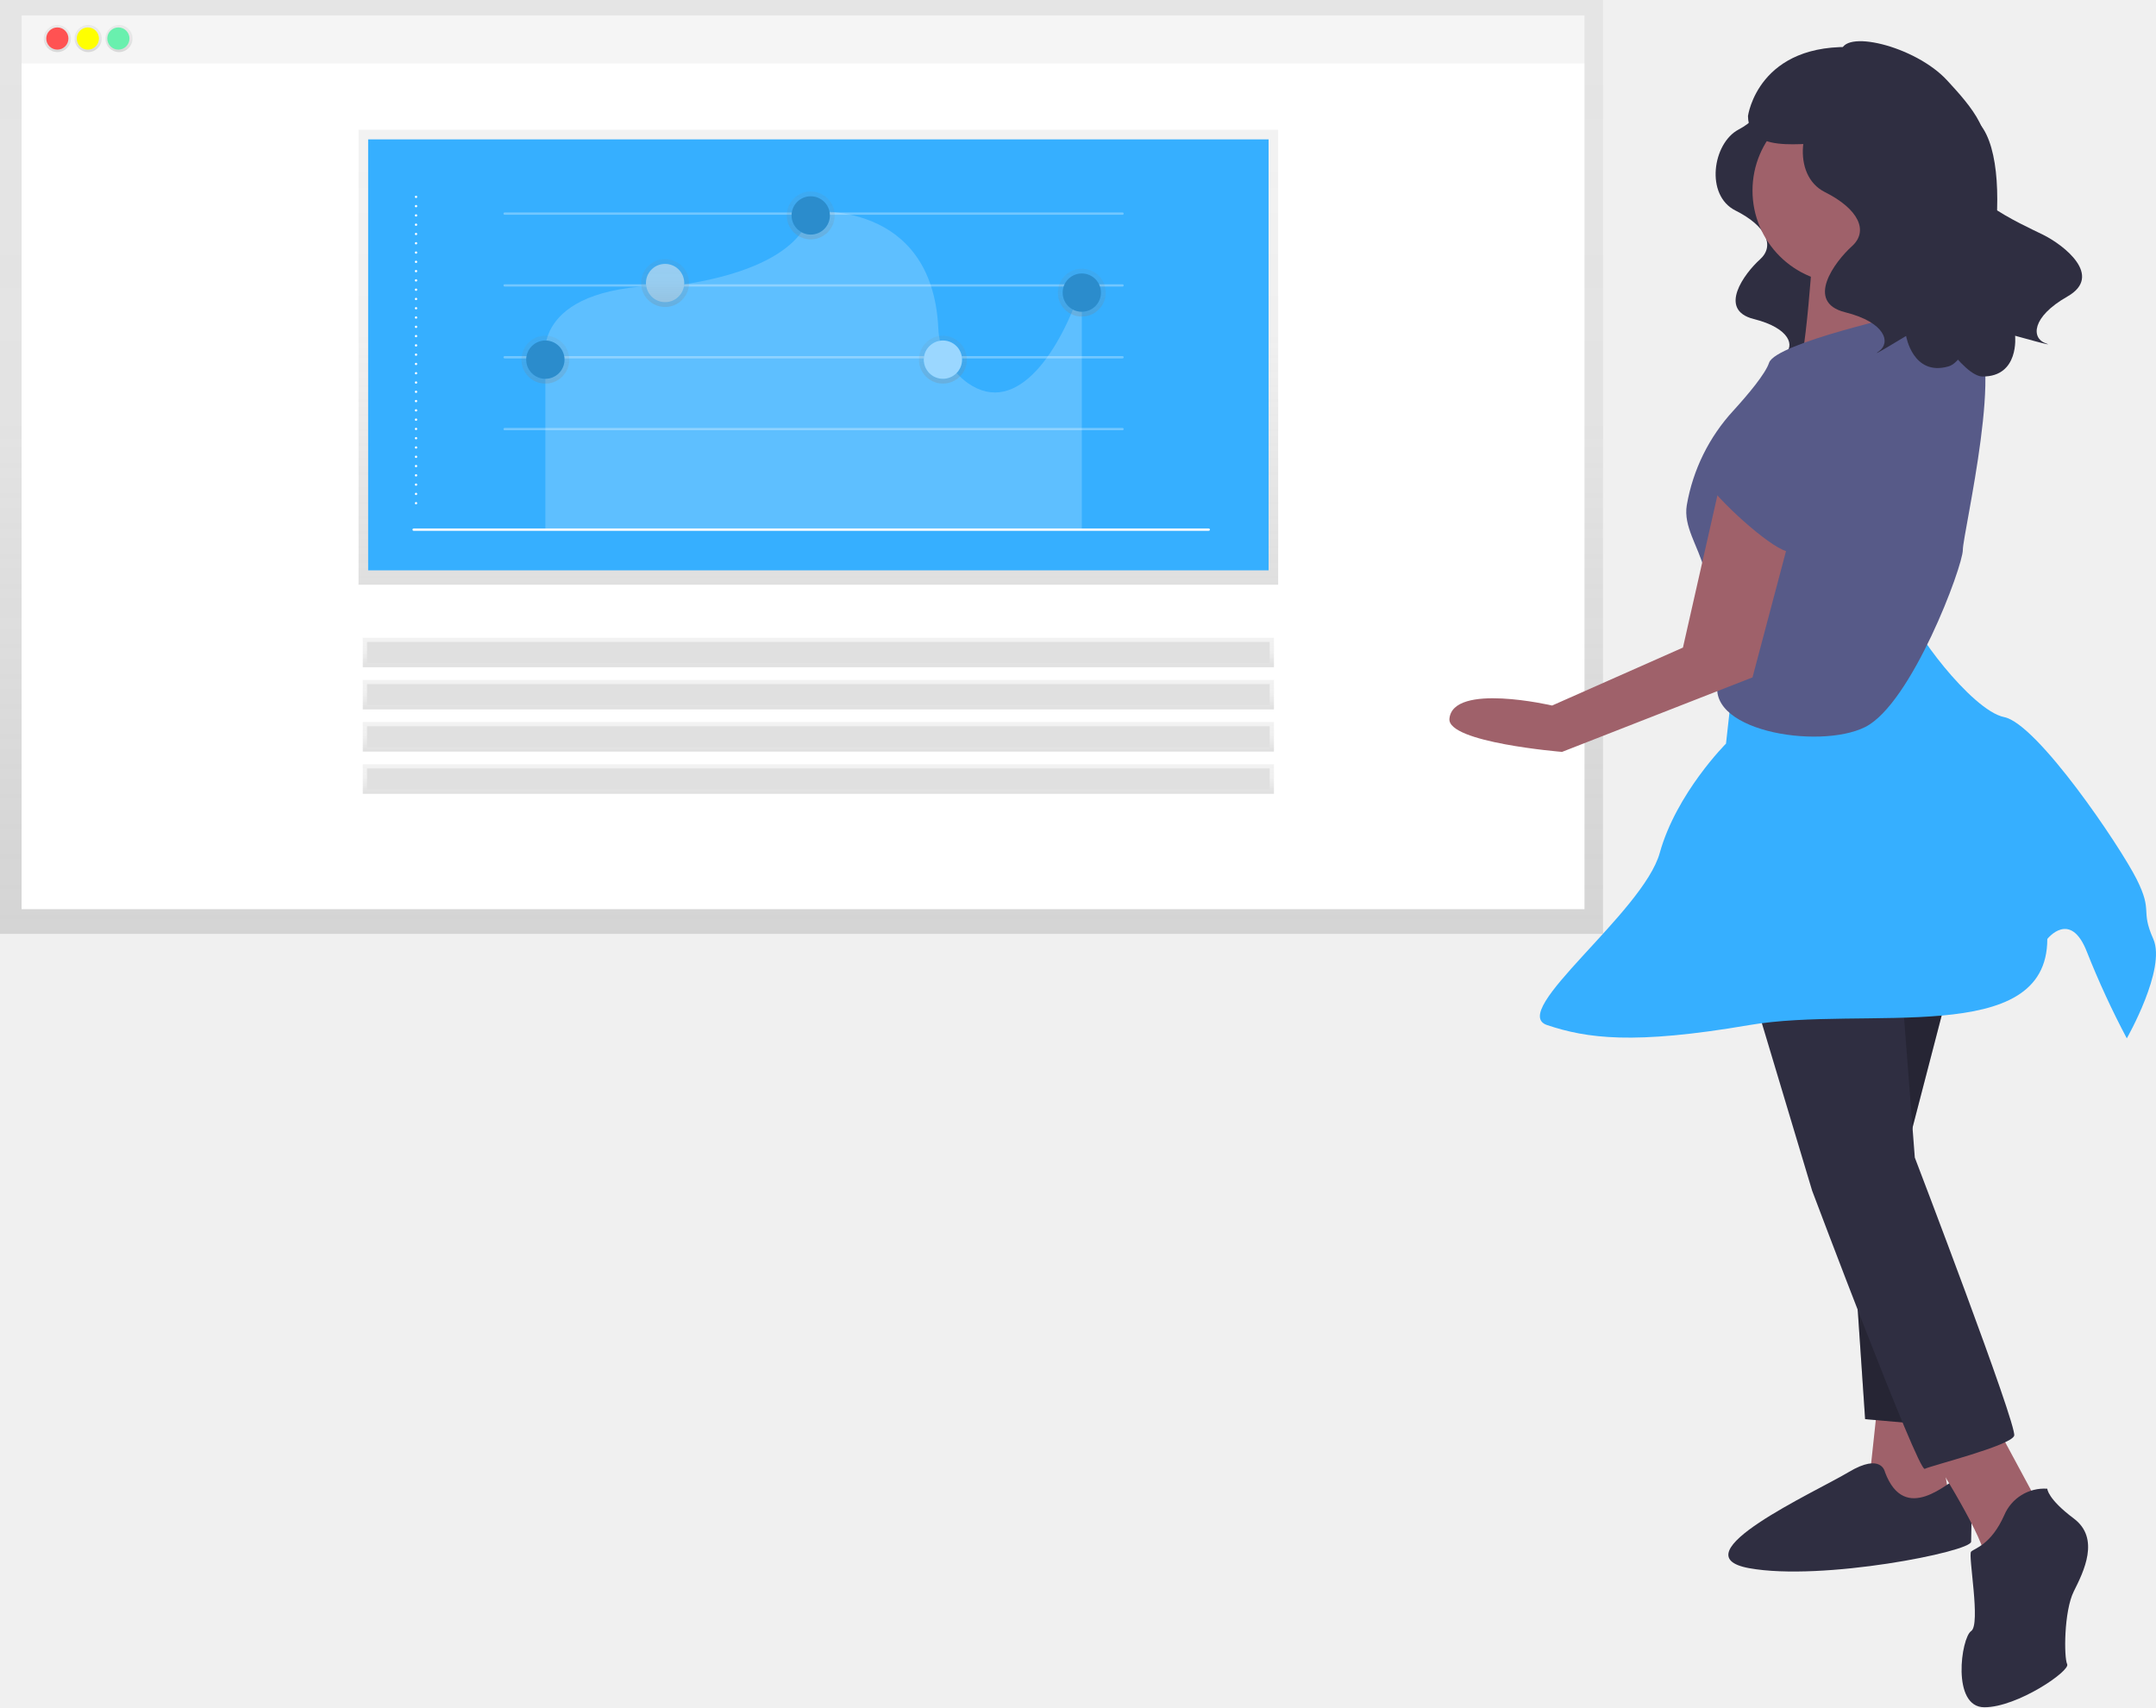
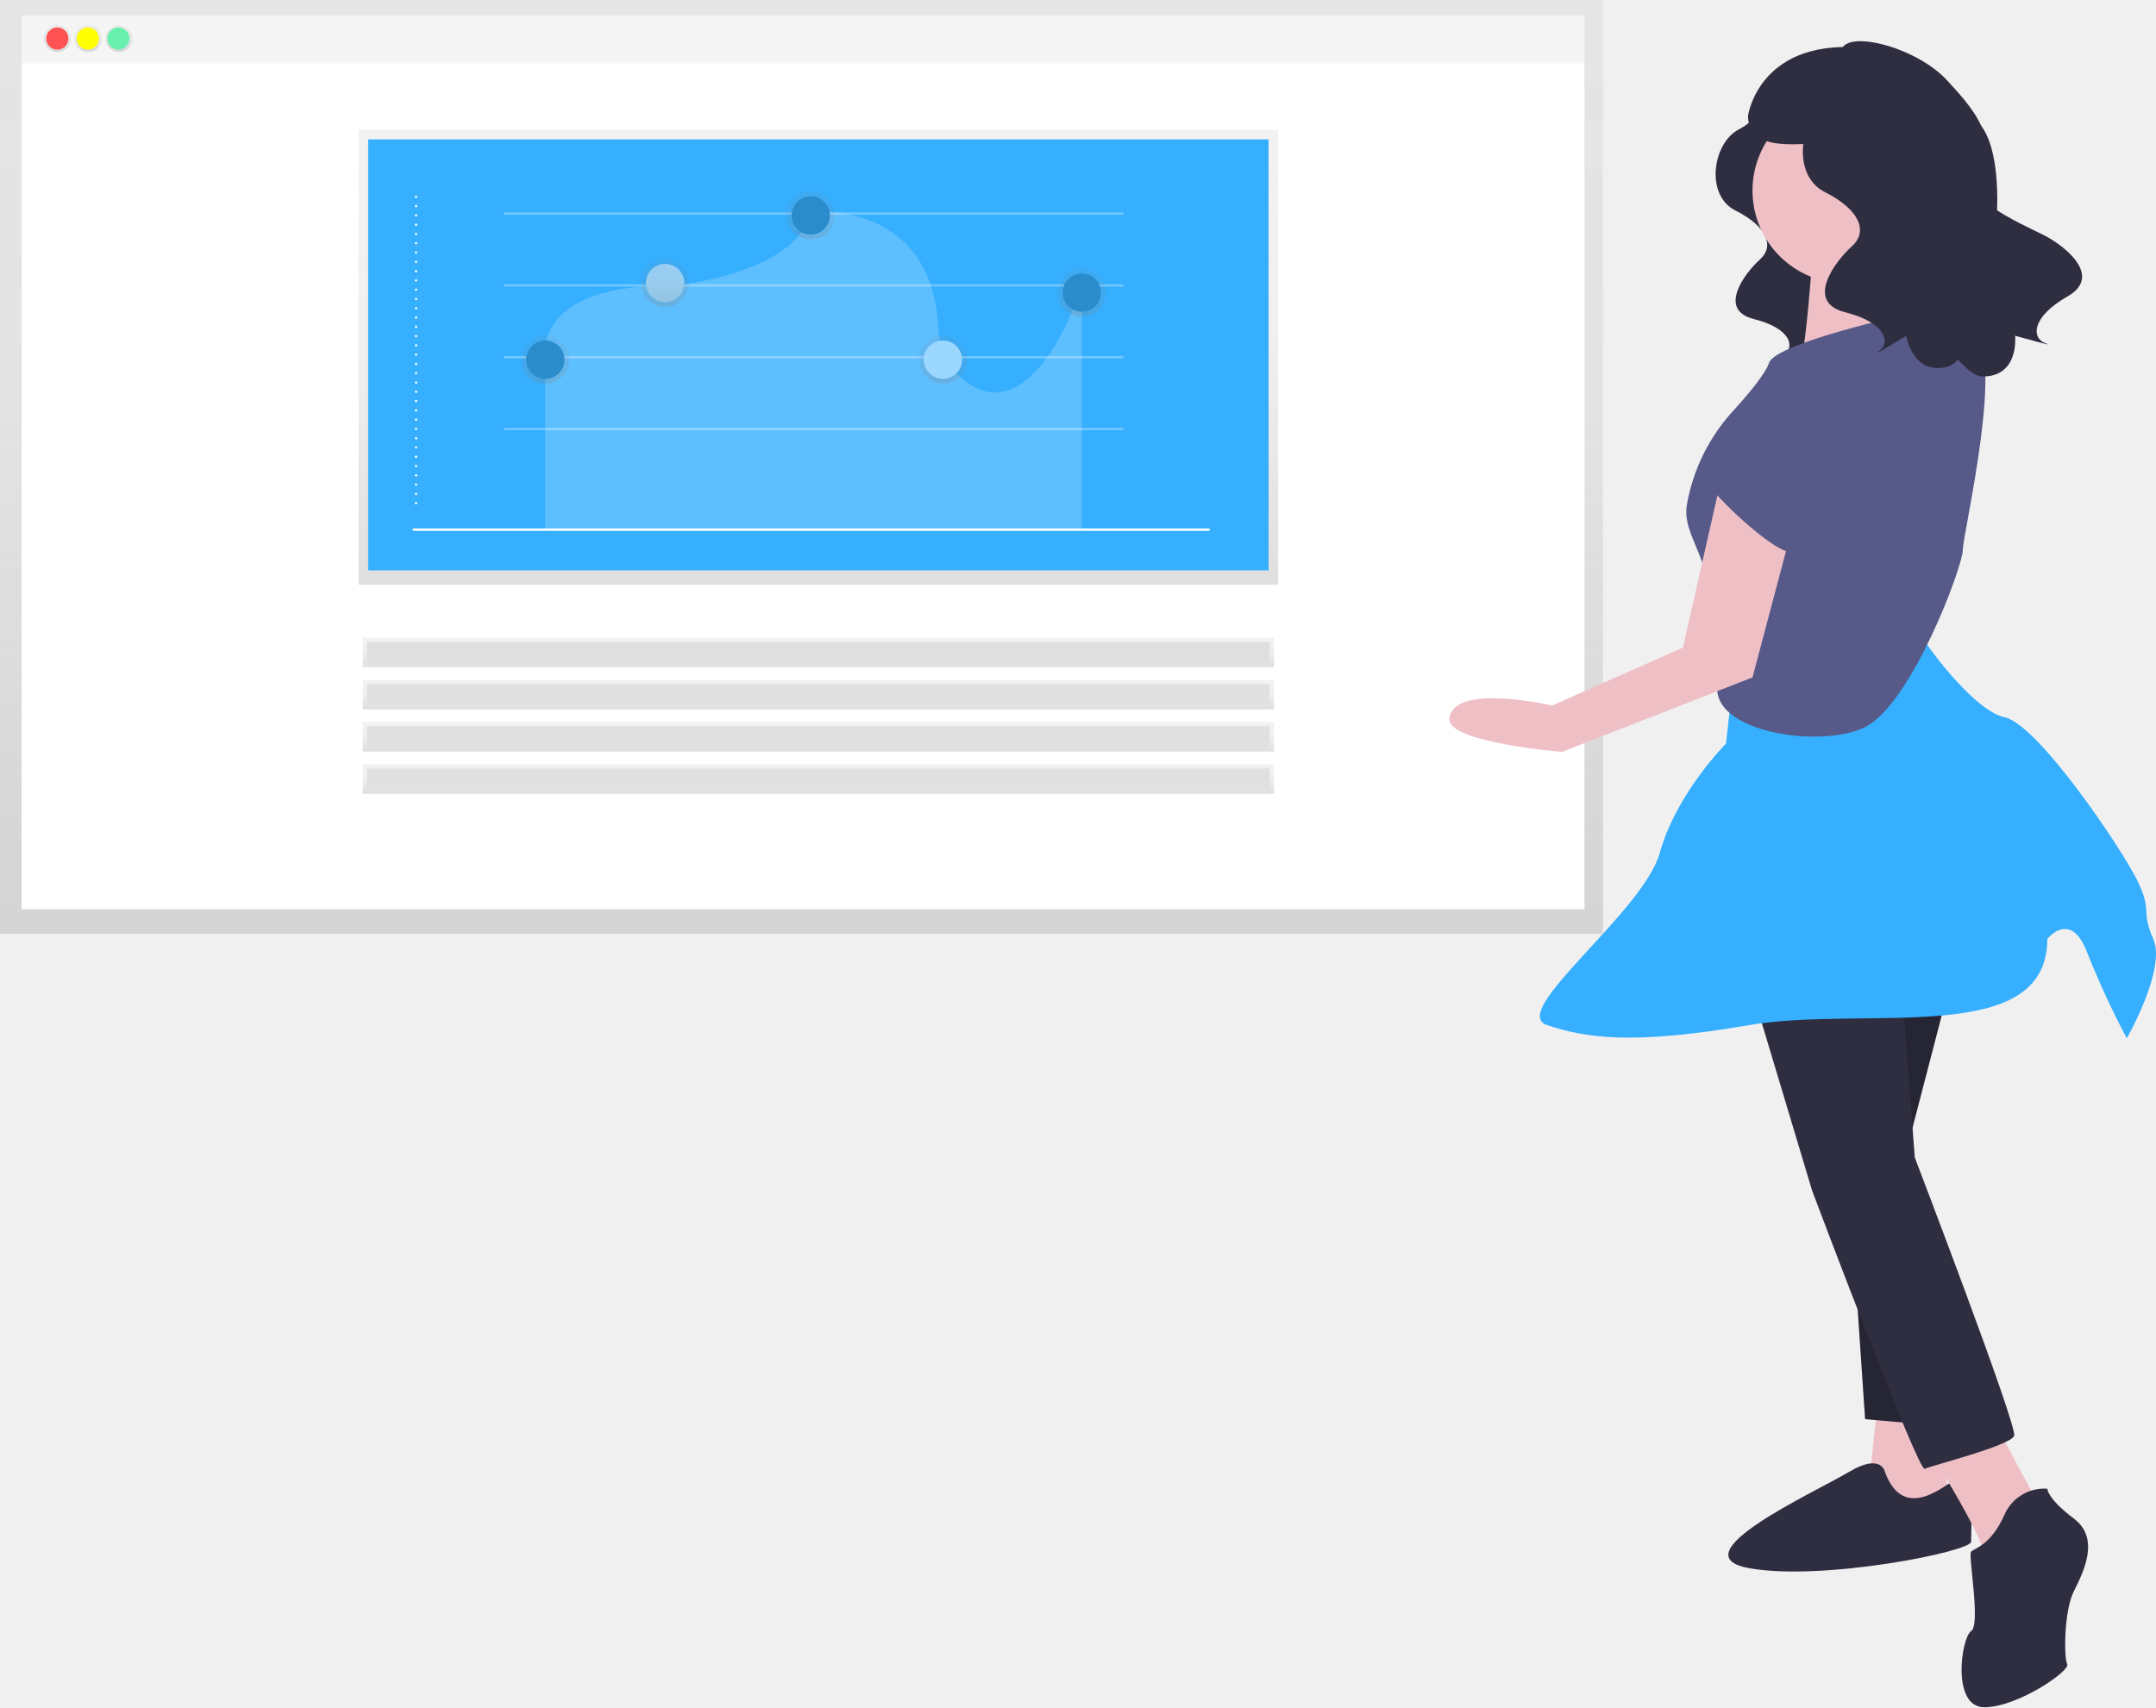
<svg xmlns="http://www.w3.org/2000/svg" xmlns:xlink="http://www.w3.org/1999/xlink" id="beee3da8-7262-4ec9-9c48-b995a89b9850" data-name="Layer 1" width="928.766" height="735.639" viewBox="0 0 928.766 735.639">
  <defs>
    <linearGradient id="f0acaac3-8e15-4170-a45a-e0166668d079" x1="345.271" y1="402.374" x2="345.271" gradientUnits="userSpaceOnUse">
      <stop offset="0" stop-color="gray" stop-opacity="0.25" />
      <stop offset="0.535" stop-color="gray" stop-opacity="0.12" />
      <stop offset="1" stop-color="gray" stop-opacity="0.1" />
    </linearGradient>
    <linearGradient id="ada61551-9442-40f1-8896-9a097a6e367c" x1="24.7" y1="22.443" x2="24.7" y2="10.757" xlink:href="#f0acaac3-8e15-4170-a45a-e0166668d079" />
    <linearGradient id="ee61a248-679c-4f82-b292-54d63175f0e7" x1="37.98" y1="22.443" x2="37.98" y2="10.757" xlink:href="#f0acaac3-8e15-4170-a45a-e0166668d079" />
    <linearGradient id="af37cf7d-f26c-4e66-92df-c48758bfa5af" x1="51.259" y1="22.443" x2="51.259" y2="10.757" xlink:href="#f0acaac3-8e15-4170-a45a-e0166668d079" />
    <linearGradient id="a974be7a-0eca-4b38-a4bb-1c3bc87b0fe2" x1="352.54" y1="251.946" x2="352.54" y2="55.933" xlink:href="#f0acaac3-8e15-4170-a45a-e0166668d079" />
    <linearGradient id="b9af7108-6981-4f8a-a6a4-ecf3c3e78102" x1="234.932" y1="165.287" x2="234.932" y2="144.654" xlink:href="#f0acaac3-8e15-4170-a45a-e0166668d079" />
    <linearGradient id="b84533f2-32bf-4bc5-8937-fc100537eb1d" x1="286.514" y1="132.275" x2="286.514" y2="111.642" xlink:href="#f0acaac3-8e15-4170-a45a-e0166668d079" />
    <linearGradient id="ee47c5a1-3882-4af0-8161-c429bf1f8446" x1="349.246" y1="103.142" x2="349.246" y2="82.509" xlink:href="#f0acaac3-8e15-4170-a45a-e0166668d079" />
    <linearGradient id="b12a05fd-a7bf-484f-a312-1b0d9c78826a" x1="406.186" y1="165.287" x2="406.186" y2="144.654" xlink:href="#f0acaac3-8e15-4170-a45a-e0166668d079" />
    <linearGradient id="b151d0c6-e0ac-4f0c-bd4c-811eea96468a" x1="466.021" y1="136.401" x2="466.021" y2="115.768" xlink:href="#f0acaac3-8e15-4170-a45a-e0166668d079" />
    <linearGradient id="a31da98a-37c6-4857-9382-27dedbc42410" x1="352.54" y1="287.505" x2="352.54" y2="274.784" xlink:href="#f0acaac3-8e15-4170-a45a-e0166668d079" />
    <linearGradient id="b65cdeb1-be97-4a49-b541-7a630026d65b" x1="352.54" y1="305.677" x2="352.54" y2="292.956" xlink:href="#f0acaac3-8e15-4170-a45a-e0166668d079" />
    <linearGradient id="b222e969-67f9-46f1-889a-787839b72ddb" x1="352.54" y1="323.849" x2="352.54" y2="311.128" xlink:href="#f0acaac3-8e15-4170-a45a-e0166668d079" />
    <linearGradient id="a430500f-8a77-4964-b9ca-d23cb07dac7c" x1="352.54" y1="342.021" x2="352.54" y2="329.301" xlink:href="#f0acaac3-8e15-4170-a45a-e0166668d079" />
  </defs>
  <rect width="690.542" height="402.374" fill="url(#f0acaac3-8e15-4170-a45a-e0166668d079)" />
  <rect x="9.296" y="6.64" width="673.279" height="20.583" fill="#f5f5f5" />
  <rect x="9.296" y="27.223" width="673.279" height="364.527" fill="#fff" />
  <circle cx="24.7" cy="16.6" r="5.843" fill="url(#ada61551-9442-40f1-8896-9a097a6e367c)" />
  <circle cx="37.98" cy="16.6" r="5.843" fill="url(#ee61a248-679c-4f82-b292-54d63175f0e7)" />
  <circle cx="51.259" cy="16.6" r="5.843" fill="url(#af37cf7d-f26c-4e66-92df-c48758bfa5af)" />
  <circle cx="24.7" cy="16.6" r="4.781" fill="#ff5252" />
  <circle cx="37.847" cy="16.6" r="4.781" fill="#ff0" />
  <circle cx="50.994" cy="16.6" r="4.781" fill="#69f0ae" />
  <rect x="154.463" y="55.933" width="396.153" height="196.013" fill="url(#a974be7a-0eca-4b38-a4bb-1c3bc87b0fe2)" />
  <rect x="158.59" y="60.059" width="387.9" height="185.697" fill="#36afff" />
  <line x1="179.223" y1="84.819" x2="179.223" y2="218.933" fill="none" stroke="#fff" stroke-linecap="round" stroke-linejoin="round" stroke-dasharray="0 4" />
  <line x1="178.191" y1="228.218" x2="520.699" y2="228.218" fill="none" stroke="#fff" stroke-linecap="round" stroke-linejoin="round" />
  <line x1="217.394" y1="92.04" x2="483.559" y2="92.04" fill="none" stroke="#fff" stroke-linecap="round" stroke-linejoin="round" opacity="0.3" />
  <line x1="217.394" y1="122.99" x2="483.559" y2="122.99" fill="none" stroke="#fff" stroke-linecap="round" stroke-linejoin="round" opacity="0.3" />
  <line x1="217.394" y1="153.939" x2="483.559" y2="153.939" fill="none" stroke="#fff" stroke-linecap="round" stroke-linejoin="round" opacity="0.3" />
  <line x1="217.394" y1="184.889" x2="483.559" y2="184.889" fill="none" stroke="#fff" stroke-linecap="round" stroke-linejoin="round" opacity="0.3" />
  <path d="M381.932,335.523v-74.279s-6.19-31.981,56.741-30.949c57.233-8.121,57.233-31.744,57.233-31.744s52.637-5.726,55.306,50.278a30.504,30.504,0,0,0,12.632,23.488c21.687,15.294,40.519-15.181,49.178-42.022V335.523Z" transform="translate(-147 -107.3047)" fill="#fff" opacity="0.2" />
  <circle cx="286.514" cy="121.958" r="8.253" fill="#36afff" />
  <circle cx="286.514" cy="121.958" r="8.253" fill="#fff" opacity="0.5" />
  <circle cx="234.932" cy="154.971" r="10.316" fill="url(#b9af7108-6981-4f8a-a6a4-ecf3c3e78102)" />
  <circle cx="286.514" cy="121.958" r="10.316" fill="url(#b84533f2-32bf-4bc5-8937-fc100537eb1d)" />
  <circle cx="349.246" cy="92.826" r="10.316" fill="url(#ee47c5a1-3882-4af0-8161-c429bf1f8446)" />
  <circle cx="406.186" cy="154.971" r="10.316" fill="url(#b12a05fd-a7bf-484f-a312-1b0d9c78826a)" />
  <circle cx="466.021" cy="126.085" r="10.316" fill="url(#b151d0c6-e0ac-4f0c-bd4c-811eea96468a)" />
  <circle cx="234.932" cy="154.971" r="8.253" fill="#36afff" />
  <circle cx="234.932" cy="154.971" r="8.253" opacity="0.2" />
  <circle cx="349.246" cy="92.826" r="8.253" fill="#36afff" />
  <circle cx="349.246" cy="92.826" r="8.253" opacity="0.2" />
  <circle cx="406.186" cy="154.971" r="8.253" fill="#36afff" />
  <circle cx="406.186" cy="154.971" r="8.253" fill="#fff" opacity="0.5" />
  <circle cx="466.021" cy="126.085" r="8.253" fill="#36afff" />
  <circle cx="466.021" cy="126.085" r="8.253" opacity="0.2" />
  <rect x="156.281" y="274.784" width="392.519" height="12.721" fill="url(#a31da98a-37c6-4857-9382-27dedbc42410)" />
  <rect x="156.281" y="292.956" width="392.519" height="12.721" fill="url(#b65cdeb1-be97-4a49-b541-7a630026d65b)" />
  <rect x="156.281" y="311.128" width="392.519" height="12.721" fill="url(#b222e969-67f9-46f1-889a-787839b72ddb)" />
  <rect x="156.281" y="329.301" width="392.519" height="12.721" fill="url(#a430500f-8a77-4964-b9ca-d23cb07dac7c)" />
  <rect x="158.098" y="276.601" width="388.884" height="9.086" fill="#e0e0e0" />
  <rect x="158.098" y="294.773" width="388.884" height="9.086" fill="#e0e0e0" />
  <rect x="158.098" y="312.946" width="388.884" height="9.086" fill="#e0e0e0" />
  <rect x="158.098" y="331.118" width="388.884" height="9.086" fill="#e0e0e0" />
  <path d="M905.153,150.62s1.975,6.584-9.218,12.51-14.485,28.312-1.317,34.896S911.737,213.17,905.153,219.096s-18.436,21.728-2.634,25.678,17.777,11.852,13.168,15.144,10.535-5.926,10.535-5.926,2.634,15.802,16.461,11.852,52.674-79.01,32.921-89.545S905.153,150.62,905.153,150.62Z" transform="translate(-147 -107.3047)" fill="#2f2e41" />
-   <polygon points="809.169 601.511 804.889 641.464 823.438 652.879 840.561 650.025 832 601.511 809.169 601.511" fill="#9f616a" />
-   <circle cx="794.901" cy="82.122" r="39.953" fill="#9f616a" />
-   <path d="M928.345,208.69s-3.567,60.643-7.848,60.643,49.941-2.854,49.941-2.854-22.83-39.953-11.415-52.795S928.345,208.69,928.345,208.69Z" transform="translate(-147 -107.3047)" fill="#9f616a" />
+   <polygon points="809.169 601.511 804.889 641.464 823.438 652.879 840.561 650.025 832 601.511 809.169 601.511" fill="#EFBFC6" />
+   <circle cx="794.901" cy="82.122" r="39.953" fill="#EFBFC6" />
+   <path d="M928.345,208.69s-3.567,60.643-7.848,60.643,49.941-2.854,49.941-2.854-22.83-39.953-11.415-52.795S928.345,208.69,928.345,208.69Z" transform="translate(-147 -107.3047)" fill="#EFBFC6" />
  <polygon points="840.561 421.723 822.012 493.067 836.28 614.353 803.462 611.499 790.62 421.723 840.561 421.723" fill="#2f2e41" />
  <polygon points="840.561 421.723 822.012 493.067 836.28 614.353 803.462 611.499 790.62 421.723 840.561 421.723" opacity="0.2" />
  <path d="M959.023,741.634s-1.427-8.561-15.696,0-74.198,35.672-42.807,41.38,95.602-7.134,95.602-11.415,1.427-31.392-4.281-28.538S967.585,764.465,959.023,741.634Z" transform="translate(-147 -107.3047)" fill="#2f2e41" />
-   <path d="M977.573,731.646s22.83,35.672,24.257,45.661,22.83-22.83,22.83-22.83l-19.977-37.099Z" transform="translate(-147 -107.3047)" fill="#9f616a" />
+   <path d="M977.573,731.646s22.83,35.672,24.257,45.661,22.83-22.83,22.83-22.83l-19.977-37.099Z" transform="translate(-147 -107.3047)" fill="#EFBFC6" />
  <path d="M901.948,534.735l25.684,85.614s45.661,121.286,48.514,119.859,37.099-9.988,38.526-14.269-42.807-119.859-42.807-119.859l-5.708-74.198Z" transform="translate(-147 -107.3047)" fill="#2f2e41" />
  <path d="M1028.941,748.769a18.732,18.732,0,0,0-18.55,11.415c-5.708,12.842-12.842,14.269-14.269,15.696s4.281,31.392,0,34.245-8.561,32.819,5.708,32.819,37.099-15.696,35.672-18.55-1.427-22.83,2.854-31.392,11.415-22.83,0-31.392S1028.941,748.769,1028.941,748.769Z" transform="translate(-147 -107.3047)" fill="#2f2e41" />
  <path d="M893.386,402.034l-2.854,25.684s-21.403,21.403-28.538,47.087-65.637,68.491-48.514,74.198,37.099,8.561,87.04,0S1028.941,558.992,1028.941,511.905c0,0,9.988-12.842,17.123,5.708a372.95,372.95,0,0,0,17.123,37.099s17.123-29.965,11.415-42.807,0-11.415-7.134-25.684-42.807-67.064-57.076-69.918-41.38-39.953-39.953-44.234S893.386,402.034,893.386,402.034Z" transform="translate(-147 -107.3047)" fill="#36afff" />
  <path d="M970.438,242.222s-58.503,12.842-61.356,21.403c-1.605,4.816-9.08,13.695-15.313,20.542a80.198,80.198,0,0,0-20.139,40.865c-1.488,9.103,4.768,17.289,7.628,27.774,8.561,31.392,14.982,23.544,6.421,46.374s42.807,31.392,62.783,21.403,42.093-69.204,42.093-76.339,19.263-87.754,3.567-93.462S970.438,242.222,970.438,242.222Z" transform="translate(-147 -107.3047)" fill="#575a88" />
-   <path d="M889.106,310.713,871.983,386.338l-56.362,24.971s-42.807-9.988-44.234,5.708c-.932,10.247,48.514,14.269,48.514,14.269L901.948,399.18l18.55-69.918Z" transform="translate(-147 -107.3047)" fill="#9f616a" />
+   <path d="M889.106,310.713,871.983,386.338l-56.362,24.971s-42.807-9.988-44.234,5.708c-.932,10.247,48.514,14.269,48.514,14.269L901.948,399.18l18.55-69.918Z" transform="translate(-147 -107.3047)" fill="#EFBFC6" />
  <path d="M909.082,282.175s-35.672,21.403-27.111,32.819,29.965,29.965,35.672,29.965,9.988-34.245,9.988-44.234S909.082,282.175,909.082,282.175Z" transform="translate(-147 -107.3047)" fill="#575a88" />
  <path d="M944.775,137.546s2.188,7.294-10.212,13.859-16.047,31.364-1.459,38.658,18.964,16.776,11.67,23.341-20.423,24.07-2.918,28.447,19.694,13.129,14.588,16.776,11.67-6.565,11.67-6.565,2.918,17.506,18.235,13.129,30.6-83.929,13.526-104.418C984,141.721,944.775,137.546,944.775,137.546Z" transform="translate(-147 -107.3047)" fill="#2f2e41" />
  <path d="M940.116,130.038c.003-10.686,31.974-3.008,45.681,11.912,9.492,10.332,23.909,25.876,11.828,36.833s20.708,25.321,29.502,29.675,26.157,17.672,10.479,26.606-15.425,17.953-9.525,20.088-13.008-3.175-13.008-3.175,1.91,17.644-14.02,17.559-61.632-87.632-50.714-111.966C960.49,134.946,940.116,130.038,940.116,130.038Z" transform="translate(-147 -107.3047)" fill="#2f2e41" />
  <path d="M947.04,127.696c-42.753-2.574-47.043,29.607-47.043,29.607.296,18.623,29.87,9.549,38.085,12.325,9.91-7.129,29.012-20.618,42.673-30.244A64.612,64.612,0,0,0,947.04,127.696Z" transform="translate(-147 -107.3047)" fill="#2f2e41" />
</svg>
